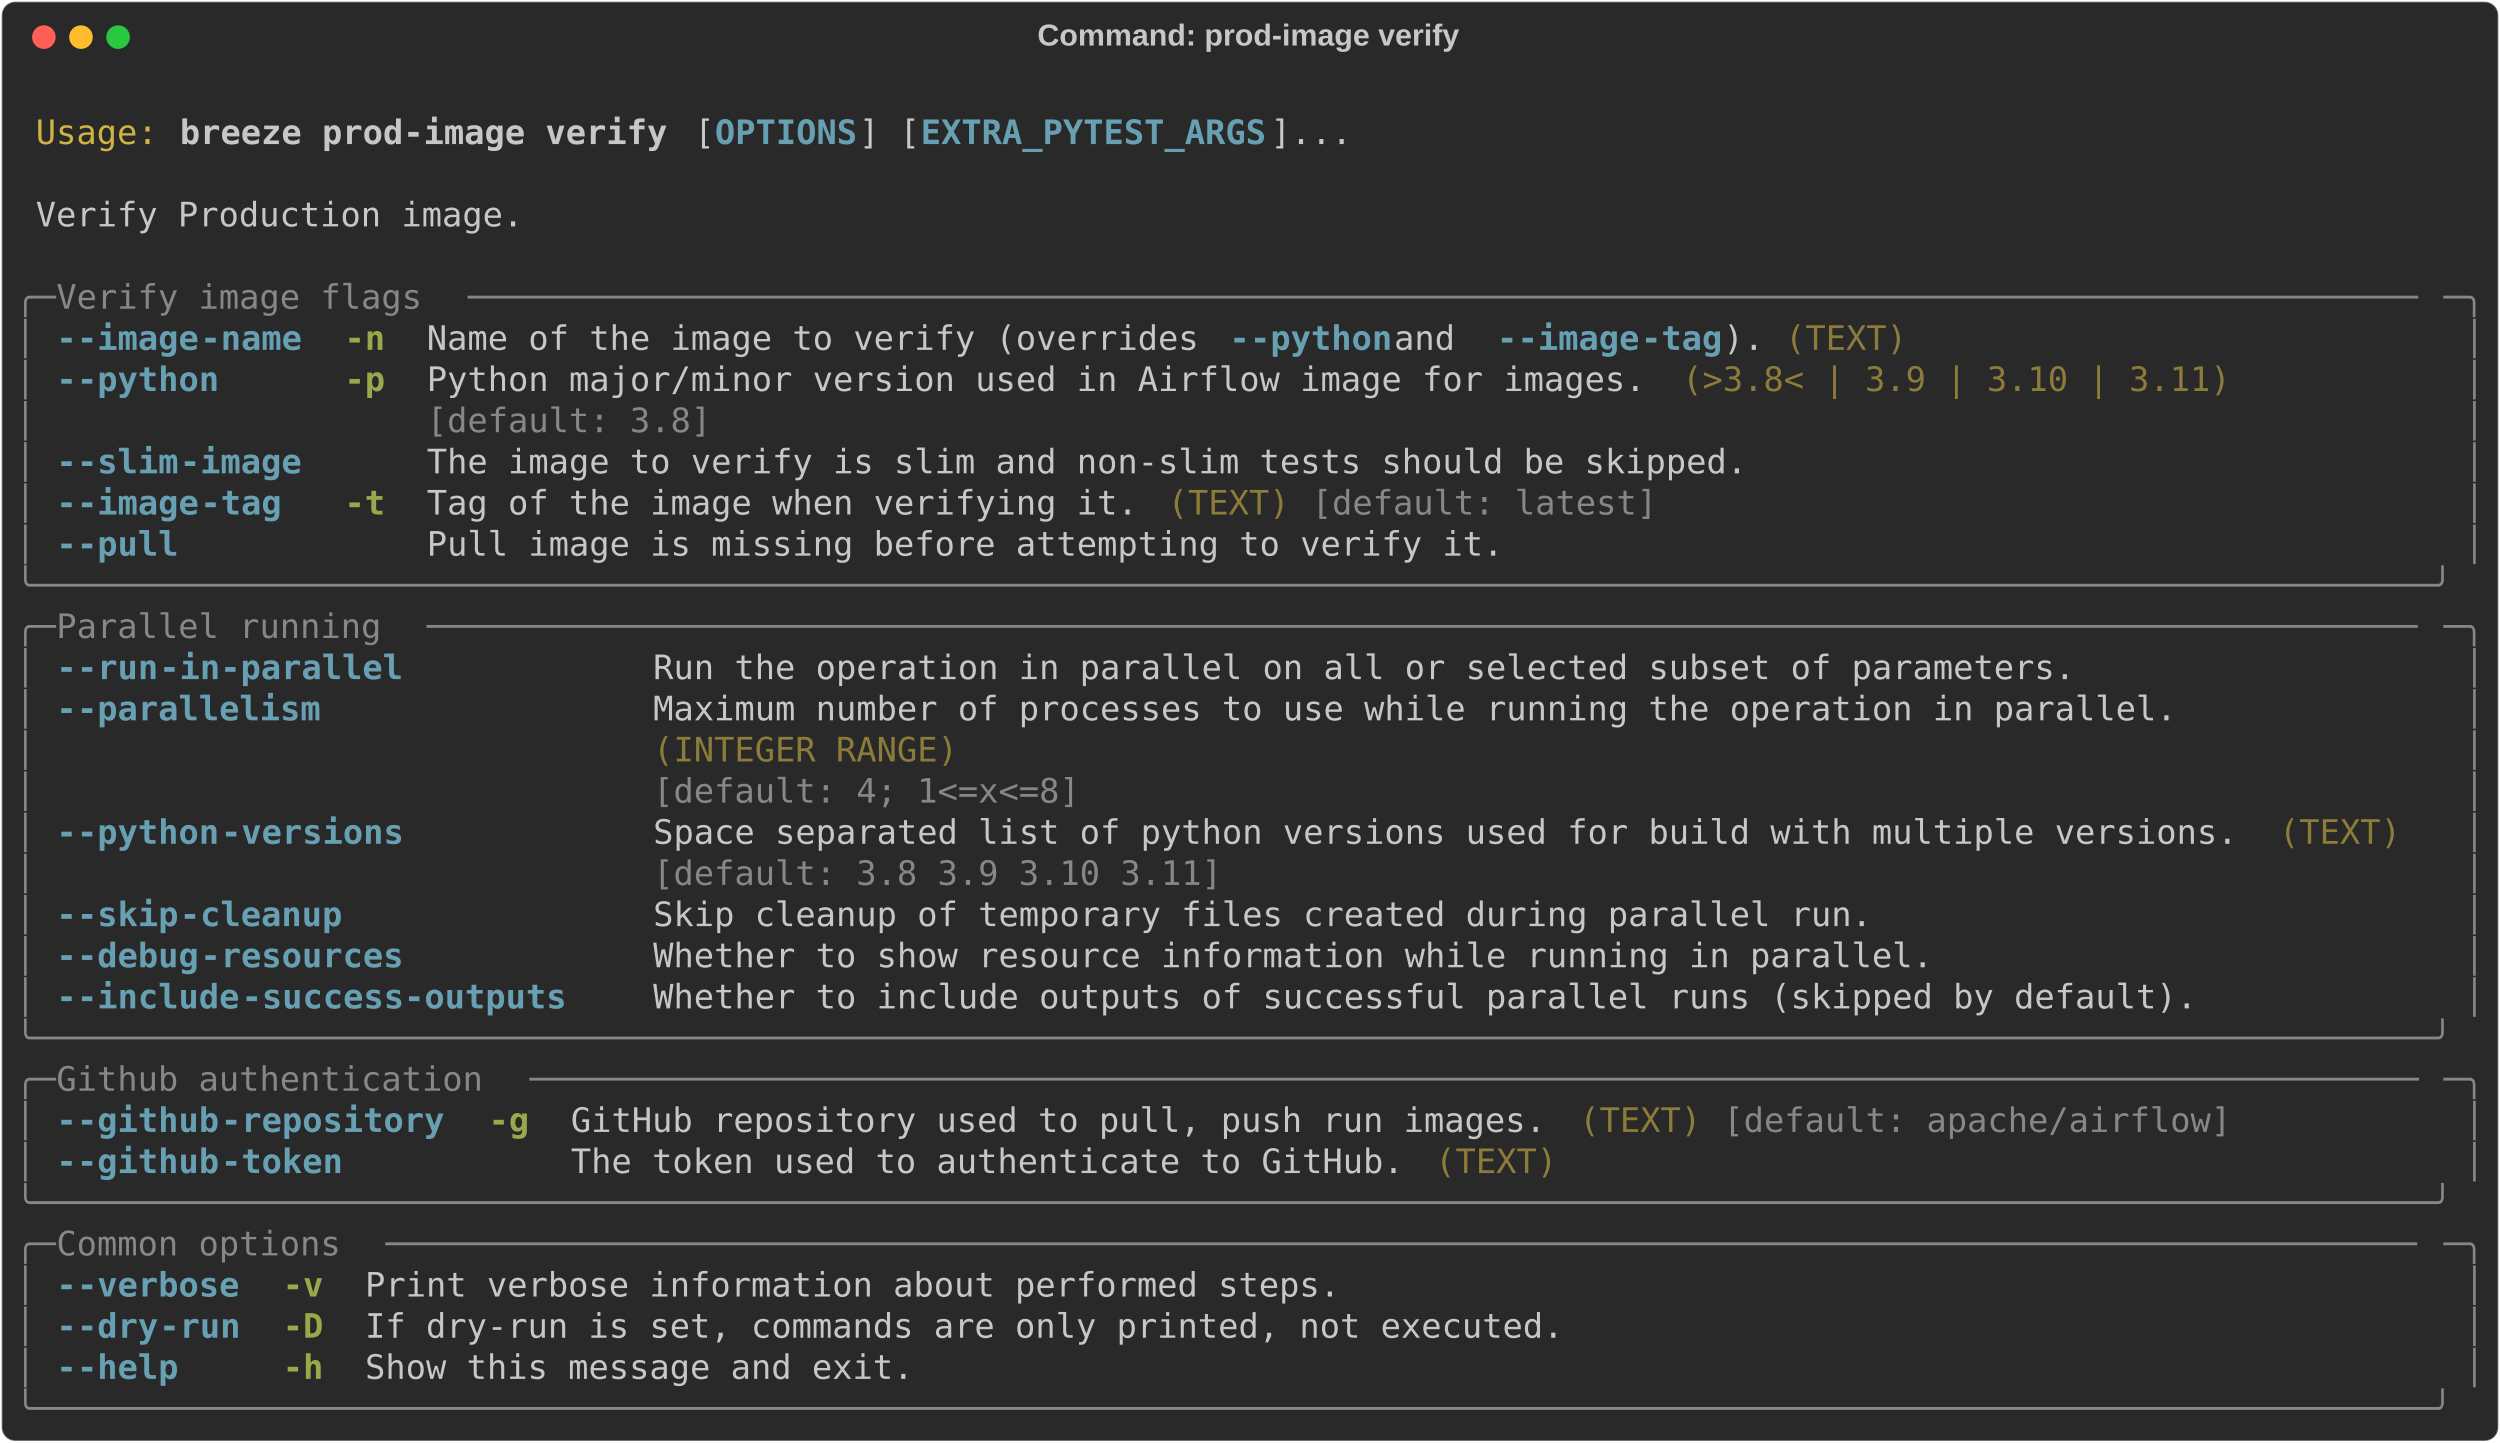
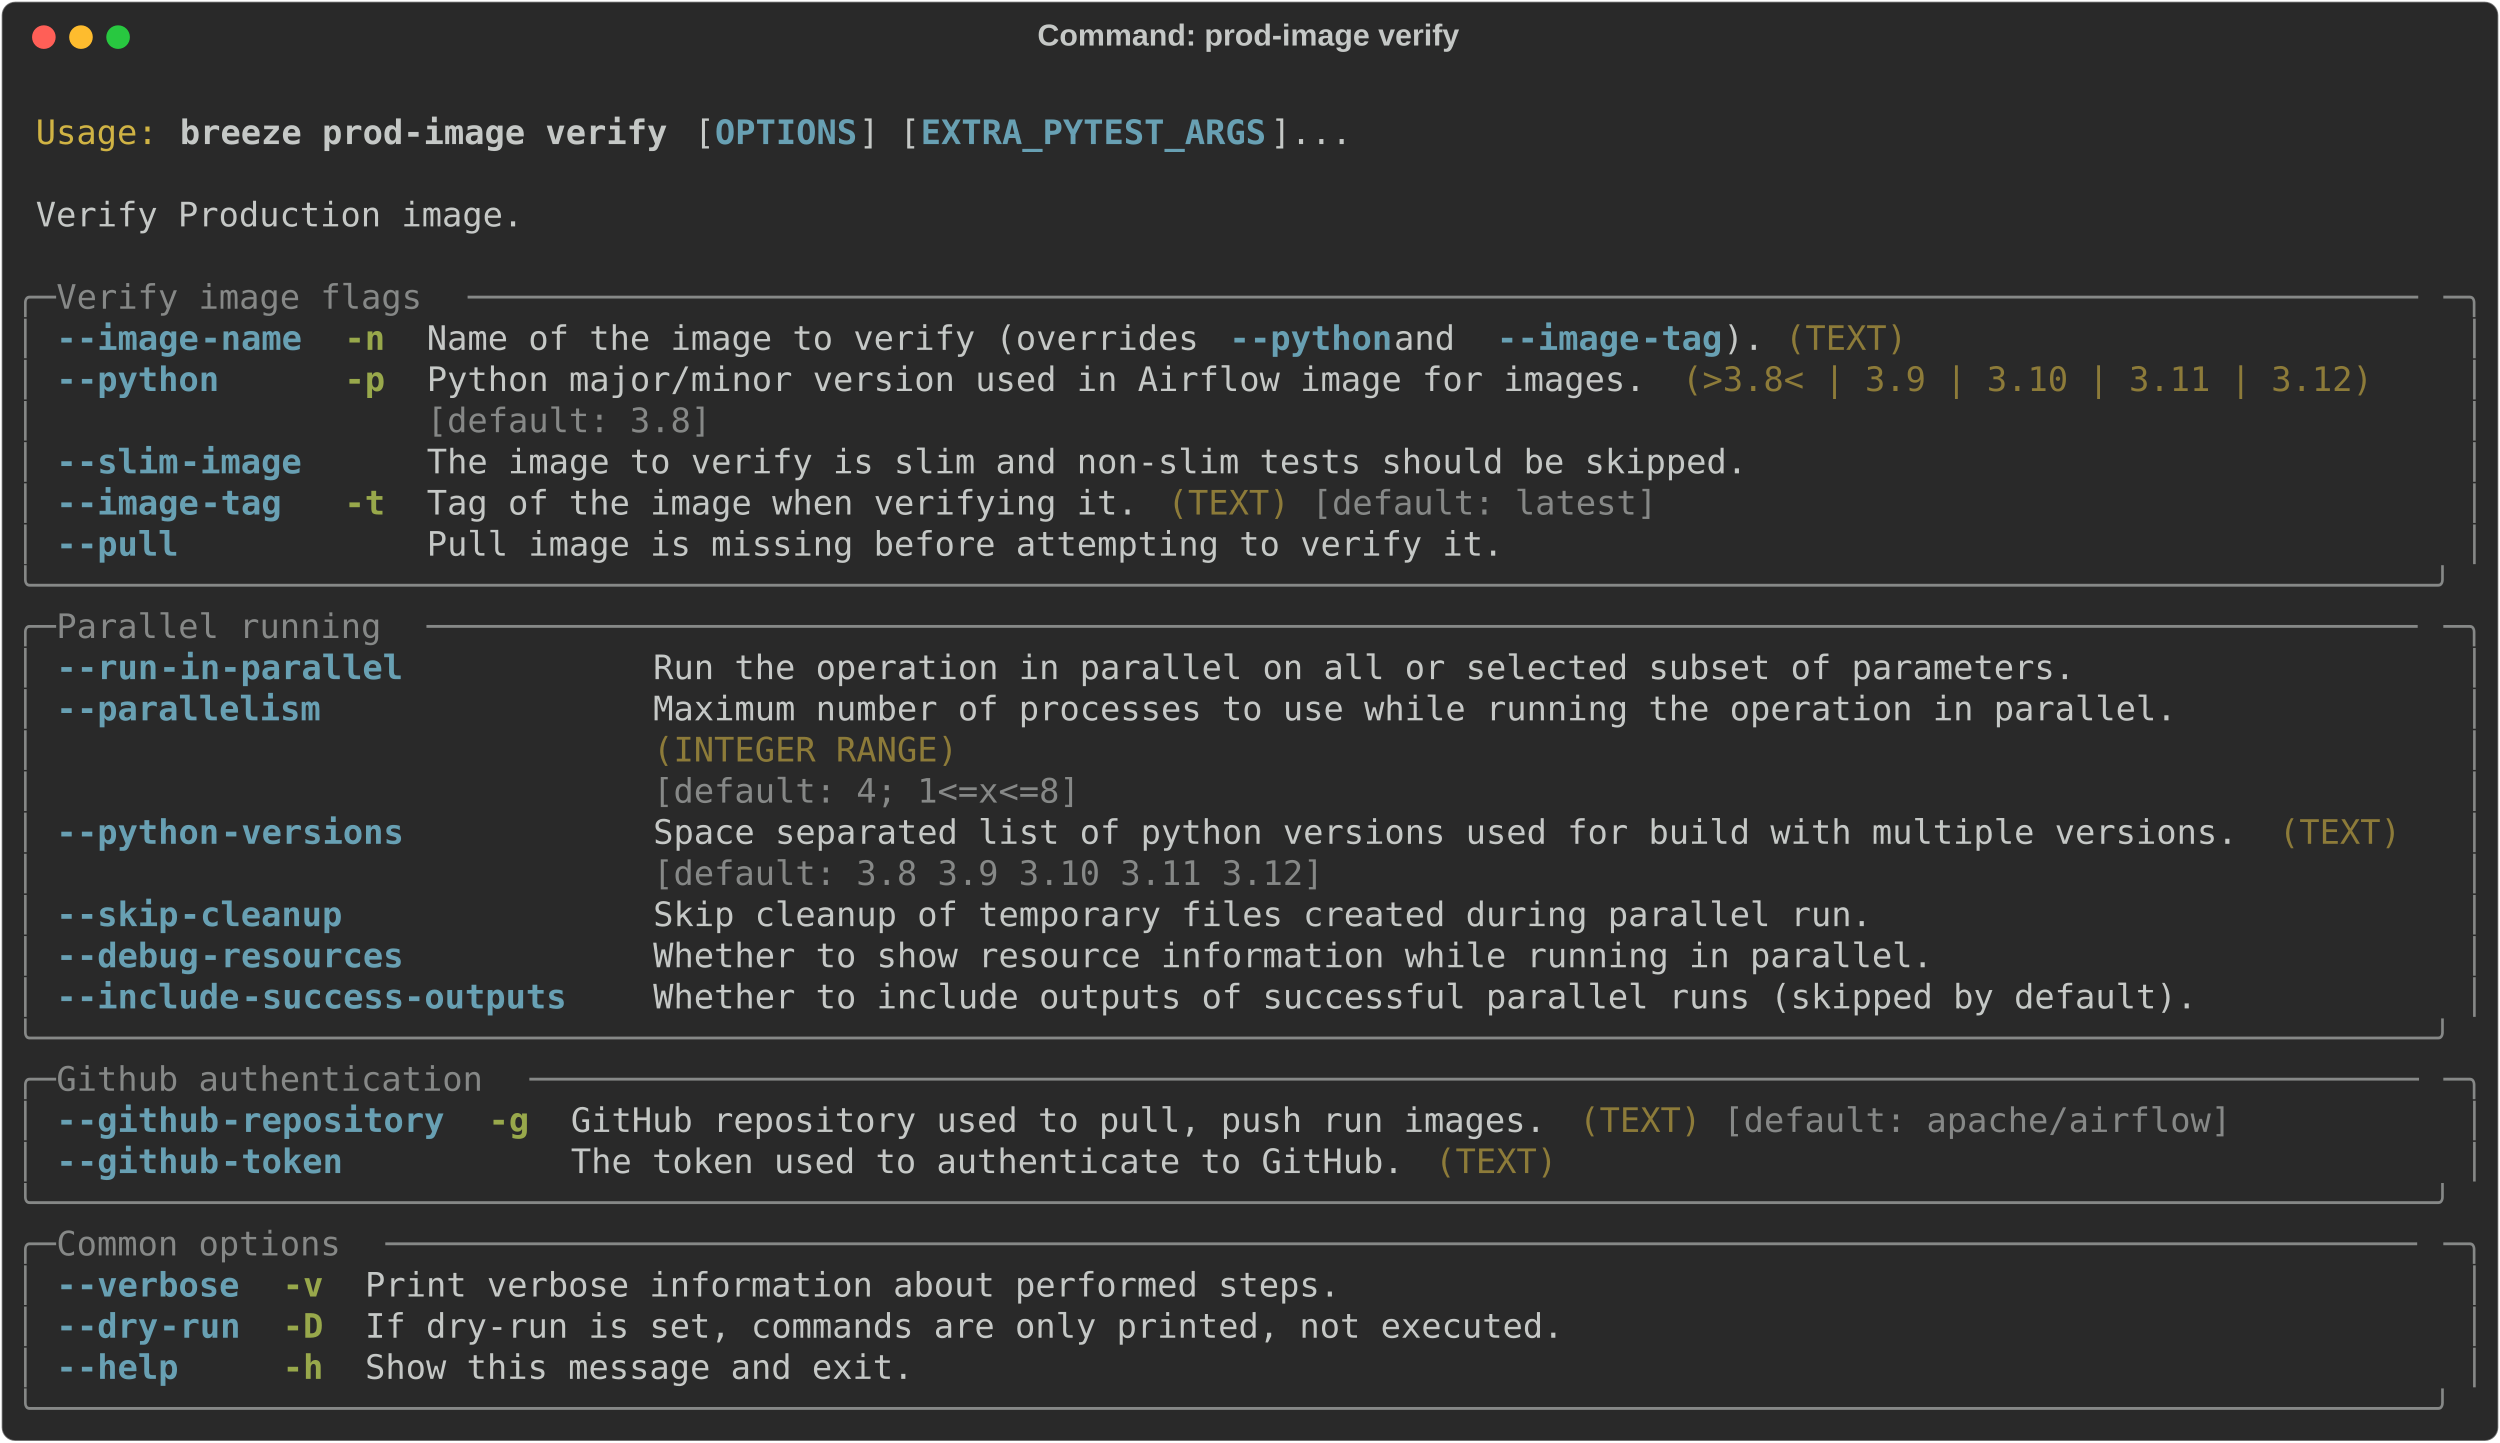
<svg xmlns="http://www.w3.org/2000/svg" class="rich-terminal" viewBox="0 0 1482 855.2">
  <style>

    @font-face {
        font-family: "Fira Code";
        src: local("FiraCode-Regular"),
                url("https://cdnjs.cloudflare.com/ajax/libs/firacode/6.2.0/woff2/FiraCode-Regular.woff2") format("woff2"),
                url("https://cdnjs.cloudflare.com/ajax/libs/firacode/6.2.0/woff/FiraCode-Regular.woff") format("woff");
        font-style: normal;
        font-weight: 400;
    }
    @font-face {
        font-family: "Fira Code";
        src: local("FiraCode-Bold"),
                url("https://cdnjs.cloudflare.com/ajax/libs/firacode/6.2.0/woff2/FiraCode-Bold.woff2") format("woff2"),
                url("https://cdnjs.cloudflare.com/ajax/libs/firacode/6.2.0/woff/FiraCode-Bold.woff") format("woff");
        font-style: bold;
        font-weight: 700;
    }

    .breeze-prod-image-verify-matrix {
        font-family: Fira Code, monospace;
        font-size: 20px;
        line-height: 24.4px;
        font-variant-east-asian: full-width;
    }

    .breeze-prod-image-verify-title {
        font-size: 18px;
        font-weight: bold;
        font-family: arial;
    }

    .breeze-prod-image-verify-r1 { fill: #c5c8c6 }
.breeze-prod-image-verify-r2 { fill: #d0b344 }
.breeze-prod-image-verify-r3 { fill: #c5c8c6;font-weight: bold }
.breeze-prod-image-verify-r4 { fill: #68a0b3;font-weight: bold }
.breeze-prod-image-verify-r5 { fill: #868887 }
.breeze-prod-image-verify-r6 { fill: #98a84b;font-weight: bold }
.breeze-prod-image-verify-r7 { fill: #8d7b39 }
    </style>
  <defs>
    <clipPath id="breeze-prod-image-verify-clip-terminal">
      <rect x="0" y="0" width="1463.0" height="804.2" />
    </clipPath>
    <clipPath id="breeze-prod-image-verify-line-0">
      <rect x="0" y="1.5" width="1464" height="24.65" />
    </clipPath>
    <clipPath id="breeze-prod-image-verify-line-1">
      <rect x="0" y="25.9" width="1464" height="24.65" />
    </clipPath>
    <clipPath id="breeze-prod-image-verify-line-2">
      <rect x="0" y="50.3" width="1464" height="24.65" />
    </clipPath>
    <clipPath id="breeze-prod-image-verify-line-3">
      <rect x="0" y="74.7" width="1464" height="24.65" />
    </clipPath>
    <clipPath id="breeze-prod-image-verify-line-4">
      <rect x="0" y="99.1" width="1464" height="24.65" />
    </clipPath>
    <clipPath id="breeze-prod-image-verify-line-5">
      <rect x="0" y="123.5" width="1464" height="24.65" />
    </clipPath>
    <clipPath id="breeze-prod-image-verify-line-6">
      <rect x="0" y="147.9" width="1464" height="24.65" />
    </clipPath>
    <clipPath id="breeze-prod-image-verify-line-7">
      <rect x="0" y="172.3" width="1464" height="24.65" />
    </clipPath>
    <clipPath id="breeze-prod-image-verify-line-8">
      <rect x="0" y="196.7" width="1464" height="24.65" />
    </clipPath>
    <clipPath id="breeze-prod-image-verify-line-9">
      <rect x="0" y="221.1" width="1464" height="24.65" />
    </clipPath>
    <clipPath id="breeze-prod-image-verify-line-10">
      <rect x="0" y="245.5" width="1464" height="24.65" />
    </clipPath>
    <clipPath id="breeze-prod-image-verify-line-11">
      <rect x="0" y="269.9" width="1464" height="24.65" />
    </clipPath>
    <clipPath id="breeze-prod-image-verify-line-12">
      <rect x="0" y="294.3" width="1464" height="24.65" />
    </clipPath>
    <clipPath id="breeze-prod-image-verify-line-13">
      <rect x="0" y="318.7" width="1464" height="24.65" />
    </clipPath>
    <clipPath id="breeze-prod-image-verify-line-14">
      <rect x="0" y="343.1" width="1464" height="24.65" />
    </clipPath>
    <clipPath id="breeze-prod-image-verify-line-15">
      <rect x="0" y="367.5" width="1464" height="24.65" />
    </clipPath>
    <clipPath id="breeze-prod-image-verify-line-16">
      <rect x="0" y="391.9" width="1464" height="24.65" />
    </clipPath>
    <clipPath id="breeze-prod-image-verify-line-17">
      <rect x="0" y="416.3" width="1464" height="24.65" />
    </clipPath>
    <clipPath id="breeze-prod-image-verify-line-18">
      <rect x="0" y="440.7" width="1464" height="24.65" />
    </clipPath>
    <clipPath id="breeze-prod-image-verify-line-19">
      <rect x="0" y="465.1" width="1464" height="24.65" />
    </clipPath>
    <clipPath id="breeze-prod-image-verify-line-20">
      <rect x="0" y="489.5" width="1464" height="24.65" />
    </clipPath>
    <clipPath id="breeze-prod-image-verify-line-21">
      <rect x="0" y="513.9" width="1464" height="24.65" />
    </clipPath>
    <clipPath id="breeze-prod-image-verify-line-22">
      <rect x="0" y="538.3" width="1464" height="24.65" />
    </clipPath>
    <clipPath id="breeze-prod-image-verify-line-23">
      <rect x="0" y="562.7" width="1464" height="24.65" />
    </clipPath>
    <clipPath id="breeze-prod-image-verify-line-24">
      <rect x="0" y="587.1" width="1464" height="24.65" />
    </clipPath>
    <clipPath id="breeze-prod-image-verify-line-25">
      <rect x="0" y="611.5" width="1464" height="24.65" />
    </clipPath>
    <clipPath id="breeze-prod-image-verify-line-26">
      <rect x="0" y="635.9" width="1464" height="24.65" />
    </clipPath>
    <clipPath id="breeze-prod-image-verify-line-27">
      <rect x="0" y="660.3" width="1464" height="24.65" />
    </clipPath>
    <clipPath id="breeze-prod-image-verify-line-28">
      <rect x="0" y="684.7" width="1464" height="24.65" />
    </clipPath>
    <clipPath id="breeze-prod-image-verify-line-29">
      <rect x="0" y="709.1" width="1464" height="24.65" />
    </clipPath>
    <clipPath id="breeze-prod-image-verify-line-30">
      <rect x="0" y="733.5" width="1464" height="24.65" />
    </clipPath>
    <clipPath id="breeze-prod-image-verify-line-31">
      <rect x="0" y="757.9" width="1464" height="24.65" />
    </clipPath>
  </defs>
  <rect fill="#292929" stroke="rgba(255,255,255,0.35)" stroke-width="1" x="1" y="1" width="1480" height="853.2" rx="8" />
  <text class="breeze-prod-image-verify-title" fill="#c5c8c6" text-anchor="middle" x="740" y="27">Command: prod-image verify</text>
  <g transform="translate(26,22)">
    <circle cx="0" cy="0" r="7" fill="#ff5f57" />
    <circle cx="22" cy="0" r="7" fill="#febc2e" />
    <circle cx="44" cy="0" r="7" fill="#28c840" />
  </g>
  <g transform="translate(9, 41)" clip-path="url(#breeze-prod-image-verify-clip-terminal)">
    <g class="breeze-prod-image-verify-matrix">
      <text class="breeze-prod-image-verify-r1" x="1464" y="20" textLength="12.2" clip-path="url(#breeze-prod-image-verify-line-0)">
</text>
      <text class="breeze-prod-image-verify-r2" x="12.2" y="44.4" textLength="73.2" clip-path="url(#breeze-prod-image-verify-line-1)">Usage:</text>
      <text class="breeze-prod-image-verify-r3" x="97.6" y="44.4" textLength="292.8" clip-path="url(#breeze-prod-image-verify-line-1)">breeze prod-image verify</text>
      <text class="breeze-prod-image-verify-r1" x="402.6" y="44.4" textLength="12.2" clip-path="url(#breeze-prod-image-verify-line-1)">[</text>
      <text class="breeze-prod-image-verify-r4" x="414.8" y="44.4" textLength="85.4" clip-path="url(#breeze-prod-image-verify-line-1)">OPTIONS</text>
      <text class="breeze-prod-image-verify-r1" x="500.2" y="44.4" textLength="36.6" clip-path="url(#breeze-prod-image-verify-line-1)">] [</text>
      <text class="breeze-prod-image-verify-r4" x="536.8" y="44.4" textLength="207.4" clip-path="url(#breeze-prod-image-verify-line-1)">EXTRA_PYTEST_ARGS</text>
      <text class="breeze-prod-image-verify-r1" x="744.2" y="44.4" textLength="48.8" clip-path="url(#breeze-prod-image-verify-line-1)">]...</text>
      <text class="breeze-prod-image-verify-r1" x="1464" y="44.4" textLength="12.2" clip-path="url(#breeze-prod-image-verify-line-1)">
</text>
      <text class="breeze-prod-image-verify-r1" x="1464" y="68.8" textLength="12.2" clip-path="url(#breeze-prod-image-verify-line-2)">
</text>
      <text class="breeze-prod-image-verify-r1" x="12.2" y="93.2" textLength="292.8" clip-path="url(#breeze-prod-image-verify-line-3)">Verify Production image.</text>
      <text class="breeze-prod-image-verify-r1" x="1464" y="93.2" textLength="12.2" clip-path="url(#breeze-prod-image-verify-line-3)">
</text>
      <text class="breeze-prod-image-verify-r1" x="1464" y="117.6" textLength="12.2" clip-path="url(#breeze-prod-image-verify-line-4)">
</text>
      <text class="breeze-prod-image-verify-r5" x="0" y="142" textLength="24.4" clip-path="url(#breeze-prod-image-verify-line-5)">╭─</text>
      <text class="breeze-prod-image-verify-r5" x="24.4" y="142" textLength="244" clip-path="url(#breeze-prod-image-verify-line-5)"> Verify image flags </text>
      <text class="breeze-prod-image-verify-r5" x="268.4" y="142" textLength="1171.2" clip-path="url(#breeze-prod-image-verify-line-5)">────────────────────────────────────────────────────────────────────────────────────────────────</text>
      <text class="breeze-prod-image-verify-r5" x="1439.6" y="142" textLength="24.4" clip-path="url(#breeze-prod-image-verify-line-5)">─╮</text>
      <text class="breeze-prod-image-verify-r1" x="1464" y="142" textLength="12.2" clip-path="url(#breeze-prod-image-verify-line-5)">
</text>
      <text class="breeze-prod-image-verify-r5" x="0" y="166.4" textLength="12.2" clip-path="url(#breeze-prod-image-verify-line-6)">│</text>
      <text class="breeze-prod-image-verify-r4" x="24.4" y="166.4" textLength="12.2" clip-path="url(#breeze-prod-image-verify-line-6)">-</text>
      <text class="breeze-prod-image-verify-r4" x="36.6" y="166.4" textLength="73.2" clip-path="url(#breeze-prod-image-verify-line-6)">-image</text>
      <text class="breeze-prod-image-verify-r4" x="109.8" y="166.4" textLength="61" clip-path="url(#breeze-prod-image-verify-line-6)">-name</text>
      <text class="breeze-prod-image-verify-r6" x="195.2" y="166.4" textLength="24.4" clip-path="url(#breeze-prod-image-verify-line-6)">-n</text>
      <text class="breeze-prod-image-verify-r1" x="244" y="166.4" textLength="475.8" clip-path="url(#breeze-prod-image-verify-line-6)">Name of the image to verify (overrides </text>
      <text class="breeze-prod-image-verify-r4" x="719.8" y="166.4" textLength="12.2" clip-path="url(#breeze-prod-image-verify-line-6)">-</text>
      <text class="breeze-prod-image-verify-r4" x="732" y="166.4" textLength="85.4" clip-path="url(#breeze-prod-image-verify-line-6)">-python</text>
      <text class="breeze-prod-image-verify-r1" x="817.4" y="166.4" textLength="61" clip-path="url(#breeze-prod-image-verify-line-6)"> and </text>
      <text class="breeze-prod-image-verify-r4" x="878.4" y="166.4" textLength="12.2" clip-path="url(#breeze-prod-image-verify-line-6)">-</text>
      <text class="breeze-prod-image-verify-r4" x="890.6" y="166.4" textLength="73.2" clip-path="url(#breeze-prod-image-verify-line-6)">-image</text>
      <text class="breeze-prod-image-verify-r4" x="963.8" y="166.4" textLength="48.8" clip-path="url(#breeze-prod-image-verify-line-6)">-tag</text>
      <text class="breeze-prod-image-verify-r1" x="1012.6" y="166.4" textLength="24.4" clip-path="url(#breeze-prod-image-verify-line-6)">).</text>
      <text class="breeze-prod-image-verify-r7" x="1049.2" y="166.4" textLength="73.2" clip-path="url(#breeze-prod-image-verify-line-6)">(TEXT)</text>
      <text class="breeze-prod-image-verify-r5" x="1451.8" y="166.4" textLength="12.2" clip-path="url(#breeze-prod-image-verify-line-6)">│</text>
      <text class="breeze-prod-image-verify-r1" x="1464" y="166.4" textLength="12.2" clip-path="url(#breeze-prod-image-verify-line-6)">
</text>
      <text class="breeze-prod-image-verify-r5" x="0" y="190.8" textLength="12.2" clip-path="url(#breeze-prod-image-verify-line-7)">│</text>
      <text class="breeze-prod-image-verify-r4" x="24.4" y="190.8" textLength="12.2" clip-path="url(#breeze-prod-image-verify-line-7)">-</text>
      <text class="breeze-prod-image-verify-r4" x="36.6" y="190.8" textLength="85.4" clip-path="url(#breeze-prod-image-verify-line-7)">-python</text>
      <text class="breeze-prod-image-verify-r6" x="195.2" y="190.8" textLength="24.4" clip-path="url(#breeze-prod-image-verify-line-7)">-p</text>
      <text class="breeze-prod-image-verify-r1" x="244" y="190.8" textLength="732" clip-path="url(#breeze-prod-image-verify-line-7)">Python major/minor version used in Airflow image for images.</text>
-       <text class="breeze-prod-image-verify-r7" x="988.2" y="190.8" textLength="329.4" clip-path="url(#breeze-prod-image-verify-line-7)">(&gt;3.8&lt; | 3.9 | 3.10 | 3.11)</text>
+       <text class="breeze-prod-image-verify-r7" x="988.2" y="190.8" textLength="414.8" clip-path="url(#breeze-prod-image-verify-line-7)">(&gt;3.8&lt; | 3.9 | 3.10 | 3.11 | 3.12)</text>
      <text class="breeze-prod-image-verify-r5" x="1451.8" y="190.8" textLength="12.2" clip-path="url(#breeze-prod-image-verify-line-7)">│</text>
      <text class="breeze-prod-image-verify-r1" x="1464" y="190.8" textLength="12.2" clip-path="url(#breeze-prod-image-verify-line-7)">
</text>
      <text class="breeze-prod-image-verify-r5" x="0" y="215.2" textLength="12.2" clip-path="url(#breeze-prod-image-verify-line-8)">│</text>
      <text class="breeze-prod-image-verify-r5" x="244" y="215.2" textLength="732" clip-path="url(#breeze-prod-image-verify-line-8)">[default: 3.8]                                              </text>
      <text class="breeze-prod-image-verify-r5" x="1451.8" y="215.2" textLength="12.2" clip-path="url(#breeze-prod-image-verify-line-8)">│</text>
      <text class="breeze-prod-image-verify-r1" x="1464" y="215.2" textLength="12.2" clip-path="url(#breeze-prod-image-verify-line-8)">
</text>
      <text class="breeze-prod-image-verify-r5" x="0" y="239.6" textLength="12.2" clip-path="url(#breeze-prod-image-verify-line-9)">│</text>
      <text class="breeze-prod-image-verify-r4" x="24.4" y="239.6" textLength="12.2" clip-path="url(#breeze-prod-image-verify-line-9)">-</text>
      <text class="breeze-prod-image-verify-r4" x="36.6" y="239.6" textLength="61" clip-path="url(#breeze-prod-image-verify-line-9)">-slim</text>
      <text class="breeze-prod-image-verify-r4" x="97.6" y="239.6" textLength="73.2" clip-path="url(#breeze-prod-image-verify-line-9)">-image</text>
      <text class="breeze-prod-image-verify-r1" x="244" y="239.6" textLength="793" clip-path="url(#breeze-prod-image-verify-line-9)">The image to verify is slim and non-slim tests should be skipped.</text>
      <text class="breeze-prod-image-verify-r5" x="1451.8" y="239.6" textLength="12.2" clip-path="url(#breeze-prod-image-verify-line-9)">│</text>
      <text class="breeze-prod-image-verify-r1" x="1464" y="239.6" textLength="12.2" clip-path="url(#breeze-prod-image-verify-line-9)">
</text>
      <text class="breeze-prod-image-verify-r5" x="0" y="264" textLength="12.2" clip-path="url(#breeze-prod-image-verify-line-10)">│</text>
      <text class="breeze-prod-image-verify-r4" x="24.4" y="264" textLength="12.2" clip-path="url(#breeze-prod-image-verify-line-10)">-</text>
      <text class="breeze-prod-image-verify-r4" x="36.6" y="264" textLength="73.2" clip-path="url(#breeze-prod-image-verify-line-10)">-image</text>
      <text class="breeze-prod-image-verify-r4" x="109.8" y="264" textLength="48.8" clip-path="url(#breeze-prod-image-verify-line-10)">-tag</text>
      <text class="breeze-prod-image-verify-r6" x="195.2" y="264" textLength="24.4" clip-path="url(#breeze-prod-image-verify-line-10)">-t</text>
      <text class="breeze-prod-image-verify-r1" x="244" y="264" textLength="427" clip-path="url(#breeze-prod-image-verify-line-10)">Tag of the image when verifying it.</text>
      <text class="breeze-prod-image-verify-r7" x="683.2" y="264" textLength="73.2" clip-path="url(#breeze-prod-image-verify-line-10)">(TEXT)</text>
      <text class="breeze-prod-image-verify-r5" x="768.6" y="264" textLength="207.4" clip-path="url(#breeze-prod-image-verify-line-10)">[default: latest]</text>
      <text class="breeze-prod-image-verify-r5" x="1451.8" y="264" textLength="12.2" clip-path="url(#breeze-prod-image-verify-line-10)">│</text>
      <text class="breeze-prod-image-verify-r1" x="1464" y="264" textLength="12.2" clip-path="url(#breeze-prod-image-verify-line-10)">
</text>
      <text class="breeze-prod-image-verify-r5" x="0" y="288.4" textLength="12.2" clip-path="url(#breeze-prod-image-verify-line-11)">│</text>
      <text class="breeze-prod-image-verify-r4" x="24.4" y="288.4" textLength="12.2" clip-path="url(#breeze-prod-image-verify-line-11)">-</text>
      <text class="breeze-prod-image-verify-r4" x="36.6" y="288.4" textLength="61" clip-path="url(#breeze-prod-image-verify-line-11)">-pull</text>
      <text class="breeze-prod-image-verify-r1" x="244" y="288.4" textLength="646.6" clip-path="url(#breeze-prod-image-verify-line-11)">Pull image is missing before attempting to verify it.</text>
      <text class="breeze-prod-image-verify-r5" x="1451.8" y="288.4" textLength="12.2" clip-path="url(#breeze-prod-image-verify-line-11)">│</text>
      <text class="breeze-prod-image-verify-r1" x="1464" y="288.4" textLength="12.2" clip-path="url(#breeze-prod-image-verify-line-11)">
</text>
      <text class="breeze-prod-image-verify-r5" x="0" y="312.8" textLength="1464" clip-path="url(#breeze-prod-image-verify-line-12)">╰──────────────────────────────────────────────────────────────────────────────────────────────────────────────────────╯</text>
      <text class="breeze-prod-image-verify-r1" x="1464" y="312.8" textLength="12.2" clip-path="url(#breeze-prod-image-verify-line-12)">
</text>
      <text class="breeze-prod-image-verify-r5" x="0" y="337.2" textLength="24.4" clip-path="url(#breeze-prod-image-verify-line-13)">╭─</text>
      <text class="breeze-prod-image-verify-r5" x="24.4" y="337.2" textLength="219.6" clip-path="url(#breeze-prod-image-verify-line-13)"> Parallel running </text>
      <text class="breeze-prod-image-verify-r5" x="244" y="337.2" textLength="1195.6" clip-path="url(#breeze-prod-image-verify-line-13)">──────────────────────────────────────────────────────────────────────────────────────────────────</text>
      <text class="breeze-prod-image-verify-r5" x="1439.6" y="337.2" textLength="24.4" clip-path="url(#breeze-prod-image-verify-line-13)">─╮</text>
      <text class="breeze-prod-image-verify-r1" x="1464" y="337.2" textLength="12.2" clip-path="url(#breeze-prod-image-verify-line-13)">
</text>
      <text class="breeze-prod-image-verify-r5" x="0" y="361.6" textLength="12.2" clip-path="url(#breeze-prod-image-verify-line-14)">│</text>
      <text class="breeze-prod-image-verify-r4" x="24.4" y="361.6" textLength="12.2" clip-path="url(#breeze-prod-image-verify-line-14)">-</text>
      <text class="breeze-prod-image-verify-r4" x="36.6" y="361.6" textLength="48.8" clip-path="url(#breeze-prod-image-verify-line-14)">-run</text>
      <text class="breeze-prod-image-verify-r4" x="85.4" y="361.6" textLength="146.4" clip-path="url(#breeze-prod-image-verify-line-14)">-in-parallel</text>
      <text class="breeze-prod-image-verify-r1" x="378.2" y="361.6" textLength="854" clip-path="url(#breeze-prod-image-verify-line-14)">Run the operation in parallel on all or selected subset of parameters.</text>
      <text class="breeze-prod-image-verify-r5" x="1451.8" y="361.6" textLength="12.2" clip-path="url(#breeze-prod-image-verify-line-14)">│</text>
      <text class="breeze-prod-image-verify-r1" x="1464" y="361.6" textLength="12.2" clip-path="url(#breeze-prod-image-verify-line-14)">
</text>
      <text class="breeze-prod-image-verify-r5" x="0" y="386" textLength="12.2" clip-path="url(#breeze-prod-image-verify-line-15)">│</text>
      <text class="breeze-prod-image-verify-r4" x="24.4" y="386" textLength="12.2" clip-path="url(#breeze-prod-image-verify-line-15)">-</text>
      <text class="breeze-prod-image-verify-r4" x="36.6" y="386" textLength="146.4" clip-path="url(#breeze-prod-image-verify-line-15)">-parallelism</text>
      <text class="breeze-prod-image-verify-r1" x="378.2" y="386" textLength="915" clip-path="url(#breeze-prod-image-verify-line-15)">Maximum number of processes to use while running the operation in parallel.</text>
      <text class="breeze-prod-image-verify-r5" x="1451.8" y="386" textLength="12.2" clip-path="url(#breeze-prod-image-verify-line-15)">│</text>
      <text class="breeze-prod-image-verify-r1" x="1464" y="386" textLength="12.2" clip-path="url(#breeze-prod-image-verify-line-15)">
</text>
      <text class="breeze-prod-image-verify-r5" x="0" y="410.4" textLength="12.2" clip-path="url(#breeze-prod-image-verify-line-16)">│</text>
      <text class="breeze-prod-image-verify-r7" x="378.2" y="410.4" textLength="915" clip-path="url(#breeze-prod-image-verify-line-16)">(INTEGER RANGE)                                                            </text>
      <text class="breeze-prod-image-verify-r5" x="1451.8" y="410.4" textLength="12.2" clip-path="url(#breeze-prod-image-verify-line-16)">│</text>
      <text class="breeze-prod-image-verify-r1" x="1464" y="410.4" textLength="12.2" clip-path="url(#breeze-prod-image-verify-line-16)">
</text>
      <text class="breeze-prod-image-verify-r5" x="0" y="434.8" textLength="12.2" clip-path="url(#breeze-prod-image-verify-line-17)">│</text>
      <text class="breeze-prod-image-verify-r5" x="378.2" y="434.8" textLength="915" clip-path="url(#breeze-prod-image-verify-line-17)">[default: 4; 1&lt;=x&lt;=8]                                                      </text>
      <text class="breeze-prod-image-verify-r5" x="1451.8" y="434.8" textLength="12.2" clip-path="url(#breeze-prod-image-verify-line-17)">│</text>
      <text class="breeze-prod-image-verify-r1" x="1464" y="434.8" textLength="12.2" clip-path="url(#breeze-prod-image-verify-line-17)">
</text>
      <text class="breeze-prod-image-verify-r5" x="0" y="459.2" textLength="12.2" clip-path="url(#breeze-prod-image-verify-line-18)">│</text>
      <text class="breeze-prod-image-verify-r4" x="24.4" y="459.2" textLength="12.2" clip-path="url(#breeze-prod-image-verify-line-18)">-</text>
      <text class="breeze-prod-image-verify-r4" x="36.6" y="459.2" textLength="85.4" clip-path="url(#breeze-prod-image-verify-line-18)">-python</text>
      <text class="breeze-prod-image-verify-r4" x="122" y="459.2" textLength="109.8" clip-path="url(#breeze-prod-image-verify-line-18)">-versions</text>
      <text class="breeze-prod-image-verify-r1" x="378.2" y="459.2" textLength="951.6" clip-path="url(#breeze-prod-image-verify-line-18)">Space separated list of python versions used for build with multiple versions.</text>
      <text class="breeze-prod-image-verify-r7" x="1342" y="459.2" textLength="73.2" clip-path="url(#breeze-prod-image-verify-line-18)">(TEXT)</text>
      <text class="breeze-prod-image-verify-r5" x="1451.8" y="459.2" textLength="12.2" clip-path="url(#breeze-prod-image-verify-line-18)">│</text>
      <text class="breeze-prod-image-verify-r1" x="1464" y="459.2" textLength="12.2" clip-path="url(#breeze-prod-image-verify-line-18)">
</text>
      <text class="breeze-prod-image-verify-r5" x="0" y="483.6" textLength="12.2" clip-path="url(#breeze-prod-image-verify-line-19)">│</text>
-       <text class="breeze-prod-image-verify-r5" x="378.2" y="483.6" textLength="951.6" clip-path="url(#breeze-prod-image-verify-line-19)">[default: 3.8 3.9 3.10 3.11]                                                  </text>
+       <text class="breeze-prod-image-verify-r5" x="378.2" y="483.6" textLength="951.6" clip-path="url(#breeze-prod-image-verify-line-19)">[default: 3.8 3.9 3.10 3.11 3.12]                                             </text>
      <text class="breeze-prod-image-verify-r5" x="1451.8" y="483.6" textLength="12.2" clip-path="url(#breeze-prod-image-verify-line-19)">│</text>
      <text class="breeze-prod-image-verify-r1" x="1464" y="483.6" textLength="12.2" clip-path="url(#breeze-prod-image-verify-line-19)">
</text>
      <text class="breeze-prod-image-verify-r5" x="0" y="508" textLength="12.2" clip-path="url(#breeze-prod-image-verify-line-20)">│</text>
      <text class="breeze-prod-image-verify-r4" x="24.4" y="508" textLength="12.2" clip-path="url(#breeze-prod-image-verify-line-20)">-</text>
      <text class="breeze-prod-image-verify-r4" x="36.6" y="508" textLength="61" clip-path="url(#breeze-prod-image-verify-line-20)">-skip</text>
      <text class="breeze-prod-image-verify-r4" x="97.6" y="508" textLength="97.6" clip-path="url(#breeze-prod-image-verify-line-20)">-cleanup</text>
      <text class="breeze-prod-image-verify-r1" x="378.2" y="508" textLength="732" clip-path="url(#breeze-prod-image-verify-line-20)">Skip cleanup of temporary files created during parallel run.</text>
      <text class="breeze-prod-image-verify-r5" x="1451.8" y="508" textLength="12.2" clip-path="url(#breeze-prod-image-verify-line-20)">│</text>
      <text class="breeze-prod-image-verify-r1" x="1464" y="508" textLength="12.2" clip-path="url(#breeze-prod-image-verify-line-20)">
</text>
      <text class="breeze-prod-image-verify-r5" x="0" y="532.4" textLength="12.2" clip-path="url(#breeze-prod-image-verify-line-21)">│</text>
      <text class="breeze-prod-image-verify-r4" x="24.4" y="532.4" textLength="12.2" clip-path="url(#breeze-prod-image-verify-line-21)">-</text>
      <text class="breeze-prod-image-verify-r4" x="36.6" y="532.4" textLength="73.2" clip-path="url(#breeze-prod-image-verify-line-21)">-debug</text>
      <text class="breeze-prod-image-verify-r4" x="109.8" y="532.4" textLength="122" clip-path="url(#breeze-prod-image-verify-line-21)">-resources</text>
      <text class="breeze-prod-image-verify-r1" x="378.2" y="532.4" textLength="768.6" clip-path="url(#breeze-prod-image-verify-line-21)">Whether to show resource information while running in parallel.</text>
      <text class="breeze-prod-image-verify-r5" x="1451.8" y="532.4" textLength="12.2" clip-path="url(#breeze-prod-image-verify-line-21)">│</text>
      <text class="breeze-prod-image-verify-r1" x="1464" y="532.4" textLength="12.2" clip-path="url(#breeze-prod-image-verify-line-21)">
</text>
      <text class="breeze-prod-image-verify-r5" x="0" y="556.8" textLength="12.2" clip-path="url(#breeze-prod-image-verify-line-22)">│</text>
      <text class="breeze-prod-image-verify-r4" x="24.4" y="556.8" textLength="12.2" clip-path="url(#breeze-prod-image-verify-line-22)">-</text>
      <text class="breeze-prod-image-verify-r4" x="36.6" y="556.8" textLength="97.6" clip-path="url(#breeze-prod-image-verify-line-22)">-include</text>
      <text class="breeze-prod-image-verify-r4" x="134.2" y="556.8" textLength="195.2" clip-path="url(#breeze-prod-image-verify-line-22)">-success-outputs</text>
      <text class="breeze-prod-image-verify-r1" x="378.2" y="556.8" textLength="927.2" clip-path="url(#breeze-prod-image-verify-line-22)">Whether to include outputs of successful parallel runs (skipped by default).</text>
      <text class="breeze-prod-image-verify-r5" x="1451.8" y="556.8" textLength="12.2" clip-path="url(#breeze-prod-image-verify-line-22)">│</text>
      <text class="breeze-prod-image-verify-r1" x="1464" y="556.8" textLength="12.2" clip-path="url(#breeze-prod-image-verify-line-22)">
</text>
      <text class="breeze-prod-image-verify-r5" x="0" y="581.2" textLength="1464" clip-path="url(#breeze-prod-image-verify-line-23)">╰──────────────────────────────────────────────────────────────────────────────────────────────────────────────────────╯</text>
      <text class="breeze-prod-image-verify-r1" x="1464" y="581.2" textLength="12.2" clip-path="url(#breeze-prod-image-verify-line-23)">
</text>
      <text class="breeze-prod-image-verify-r5" x="0" y="605.6" textLength="24.4" clip-path="url(#breeze-prod-image-verify-line-24)">╭─</text>
      <text class="breeze-prod-image-verify-r5" x="24.4" y="605.6" textLength="280.6" clip-path="url(#breeze-prod-image-verify-line-24)"> Github authentication </text>
      <text class="breeze-prod-image-verify-r5" x="305" y="605.6" textLength="1134.6" clip-path="url(#breeze-prod-image-verify-line-24)">─────────────────────────────────────────────────────────────────────────────────────────────</text>
      <text class="breeze-prod-image-verify-r5" x="1439.6" y="605.6" textLength="24.4" clip-path="url(#breeze-prod-image-verify-line-24)">─╮</text>
      <text class="breeze-prod-image-verify-r1" x="1464" y="605.6" textLength="12.2" clip-path="url(#breeze-prod-image-verify-line-24)">
</text>
      <text class="breeze-prod-image-verify-r5" x="0" y="630" textLength="12.2" clip-path="url(#breeze-prod-image-verify-line-25)">│</text>
      <text class="breeze-prod-image-verify-r4" x="24.4" y="630" textLength="12.2" clip-path="url(#breeze-prod-image-verify-line-25)">-</text>
      <text class="breeze-prod-image-verify-r4" x="36.6" y="630" textLength="85.4" clip-path="url(#breeze-prod-image-verify-line-25)">-github</text>
      <text class="breeze-prod-image-verify-r4" x="122" y="630" textLength="134.2" clip-path="url(#breeze-prod-image-verify-line-25)">-repository</text>
      <text class="breeze-prod-image-verify-r6" x="280.6" y="630" textLength="24.4" clip-path="url(#breeze-prod-image-verify-line-25)">-g</text>
      <text class="breeze-prod-image-verify-r1" x="329.4" y="630" textLength="585.6" clip-path="url(#breeze-prod-image-verify-line-25)">GitHub repository used to pull, push run images.</text>
      <text class="breeze-prod-image-verify-r7" x="927.2" y="630" textLength="73.2" clip-path="url(#breeze-prod-image-verify-line-25)">(TEXT)</text>
      <text class="breeze-prod-image-verify-r5" x="1012.6" y="630" textLength="305" clip-path="url(#breeze-prod-image-verify-line-25)">[default: apache/airflow]</text>
      <text class="breeze-prod-image-verify-r5" x="1451.8" y="630" textLength="12.2" clip-path="url(#breeze-prod-image-verify-line-25)">│</text>
      <text class="breeze-prod-image-verify-r1" x="1464" y="630" textLength="12.2" clip-path="url(#breeze-prod-image-verify-line-25)">
</text>
      <text class="breeze-prod-image-verify-r5" x="0" y="654.4" textLength="12.2" clip-path="url(#breeze-prod-image-verify-line-26)">│</text>
      <text class="breeze-prod-image-verify-r4" x="24.4" y="654.4" textLength="12.2" clip-path="url(#breeze-prod-image-verify-line-26)">-</text>
      <text class="breeze-prod-image-verify-r4" x="36.6" y="654.4" textLength="85.4" clip-path="url(#breeze-prod-image-verify-line-26)">-github</text>
      <text class="breeze-prod-image-verify-r4" x="122" y="654.4" textLength="73.2" clip-path="url(#breeze-prod-image-verify-line-26)">-token</text>
      <text class="breeze-prod-image-verify-r1" x="329.4" y="654.4" textLength="500.2" clip-path="url(#breeze-prod-image-verify-line-26)">The token used to authenticate to GitHub.</text>
      <text class="breeze-prod-image-verify-r7" x="841.8" y="654.4" textLength="73.2" clip-path="url(#breeze-prod-image-verify-line-26)">(TEXT)</text>
      <text class="breeze-prod-image-verify-r5" x="1451.8" y="654.4" textLength="12.2" clip-path="url(#breeze-prod-image-verify-line-26)">│</text>
      <text class="breeze-prod-image-verify-r1" x="1464" y="654.4" textLength="12.2" clip-path="url(#breeze-prod-image-verify-line-26)">
</text>
      <text class="breeze-prod-image-verify-r5" x="0" y="678.8" textLength="1464" clip-path="url(#breeze-prod-image-verify-line-27)">╰──────────────────────────────────────────────────────────────────────────────────────────────────────────────────────╯</text>
      <text class="breeze-prod-image-verify-r1" x="1464" y="678.8" textLength="12.2" clip-path="url(#breeze-prod-image-verify-line-27)">
</text>
      <text class="breeze-prod-image-verify-r5" x="0" y="703.2" textLength="24.4" clip-path="url(#breeze-prod-image-verify-line-28)">╭─</text>
      <text class="breeze-prod-image-verify-r5" x="24.4" y="703.2" textLength="195.2" clip-path="url(#breeze-prod-image-verify-line-28)"> Common options </text>
      <text class="breeze-prod-image-verify-r5" x="219.6" y="703.2" textLength="1220" clip-path="url(#breeze-prod-image-verify-line-28)">────────────────────────────────────────────────────────────────────────────────────────────────────</text>
      <text class="breeze-prod-image-verify-r5" x="1439.6" y="703.2" textLength="24.4" clip-path="url(#breeze-prod-image-verify-line-28)">─╮</text>
      <text class="breeze-prod-image-verify-r1" x="1464" y="703.2" textLength="12.2" clip-path="url(#breeze-prod-image-verify-line-28)">
</text>
      <text class="breeze-prod-image-verify-r5" x="0" y="727.6" textLength="12.2" clip-path="url(#breeze-prod-image-verify-line-29)">│</text>
      <text class="breeze-prod-image-verify-r4" x="24.4" y="727.6" textLength="12.2" clip-path="url(#breeze-prod-image-verify-line-29)">-</text>
      <text class="breeze-prod-image-verify-r4" x="36.6" y="727.6" textLength="97.6" clip-path="url(#breeze-prod-image-verify-line-29)">-verbose</text>
      <text class="breeze-prod-image-verify-r6" x="158.6" y="727.6" textLength="24.4" clip-path="url(#breeze-prod-image-verify-line-29)">-v</text>
      <text class="breeze-prod-image-verify-r1" x="207.4" y="727.6" textLength="585.6" clip-path="url(#breeze-prod-image-verify-line-29)">Print verbose information about performed steps.</text>
      <text class="breeze-prod-image-verify-r5" x="1451.8" y="727.6" textLength="12.2" clip-path="url(#breeze-prod-image-verify-line-29)">│</text>
      <text class="breeze-prod-image-verify-r1" x="1464" y="727.6" textLength="12.2" clip-path="url(#breeze-prod-image-verify-line-29)">
</text>
      <text class="breeze-prod-image-verify-r5" x="0" y="752" textLength="12.2" clip-path="url(#breeze-prod-image-verify-line-30)">│</text>
      <text class="breeze-prod-image-verify-r4" x="24.4" y="752" textLength="12.2" clip-path="url(#breeze-prod-image-verify-line-30)">-</text>
      <text class="breeze-prod-image-verify-r4" x="36.6" y="752" textLength="48.8" clip-path="url(#breeze-prod-image-verify-line-30)">-dry</text>
      <text class="breeze-prod-image-verify-r4" x="85.4" y="752" textLength="48.8" clip-path="url(#breeze-prod-image-verify-line-30)">-run</text>
      <text class="breeze-prod-image-verify-r6" x="158.6" y="752" textLength="24.4" clip-path="url(#breeze-prod-image-verify-line-30)">-D</text>
      <text class="breeze-prod-image-verify-r1" x="207.4" y="752" textLength="719.8" clip-path="url(#breeze-prod-image-verify-line-30)">If dry-run is set, commands are only printed, not executed.</text>
      <text class="breeze-prod-image-verify-r5" x="1451.8" y="752" textLength="12.2" clip-path="url(#breeze-prod-image-verify-line-30)">│</text>
      <text class="breeze-prod-image-verify-r1" x="1464" y="752" textLength="12.2" clip-path="url(#breeze-prod-image-verify-line-30)">
</text>
      <text class="breeze-prod-image-verify-r5" x="0" y="776.4" textLength="12.2" clip-path="url(#breeze-prod-image-verify-line-31)">│</text>
      <text class="breeze-prod-image-verify-r4" x="24.4" y="776.4" textLength="12.2" clip-path="url(#breeze-prod-image-verify-line-31)">-</text>
      <text class="breeze-prod-image-verify-r4" x="36.6" y="776.4" textLength="61" clip-path="url(#breeze-prod-image-verify-line-31)">-help</text>
      <text class="breeze-prod-image-verify-r6" x="158.6" y="776.4" textLength="24.4" clip-path="url(#breeze-prod-image-verify-line-31)">-h</text>
      <text class="breeze-prod-image-verify-r1" x="207.4" y="776.4" textLength="329.4" clip-path="url(#breeze-prod-image-verify-line-31)">Show this message and exit.</text>
      <text class="breeze-prod-image-verify-r5" x="1451.8" y="776.4" textLength="12.2" clip-path="url(#breeze-prod-image-verify-line-31)">│</text>
      <text class="breeze-prod-image-verify-r1" x="1464" y="776.4" textLength="12.2" clip-path="url(#breeze-prod-image-verify-line-31)">
</text>
      <text class="breeze-prod-image-verify-r5" x="0" y="800.8" textLength="1464" clip-path="url(#breeze-prod-image-verify-line-32)">╰──────────────────────────────────────────────────────────────────────────────────────────────────────────────────────╯</text>
      <text class="breeze-prod-image-verify-r1" x="1464" y="800.8" textLength="12.2" clip-path="url(#breeze-prod-image-verify-line-32)">
</text>
    </g>
  </g>
</svg>
